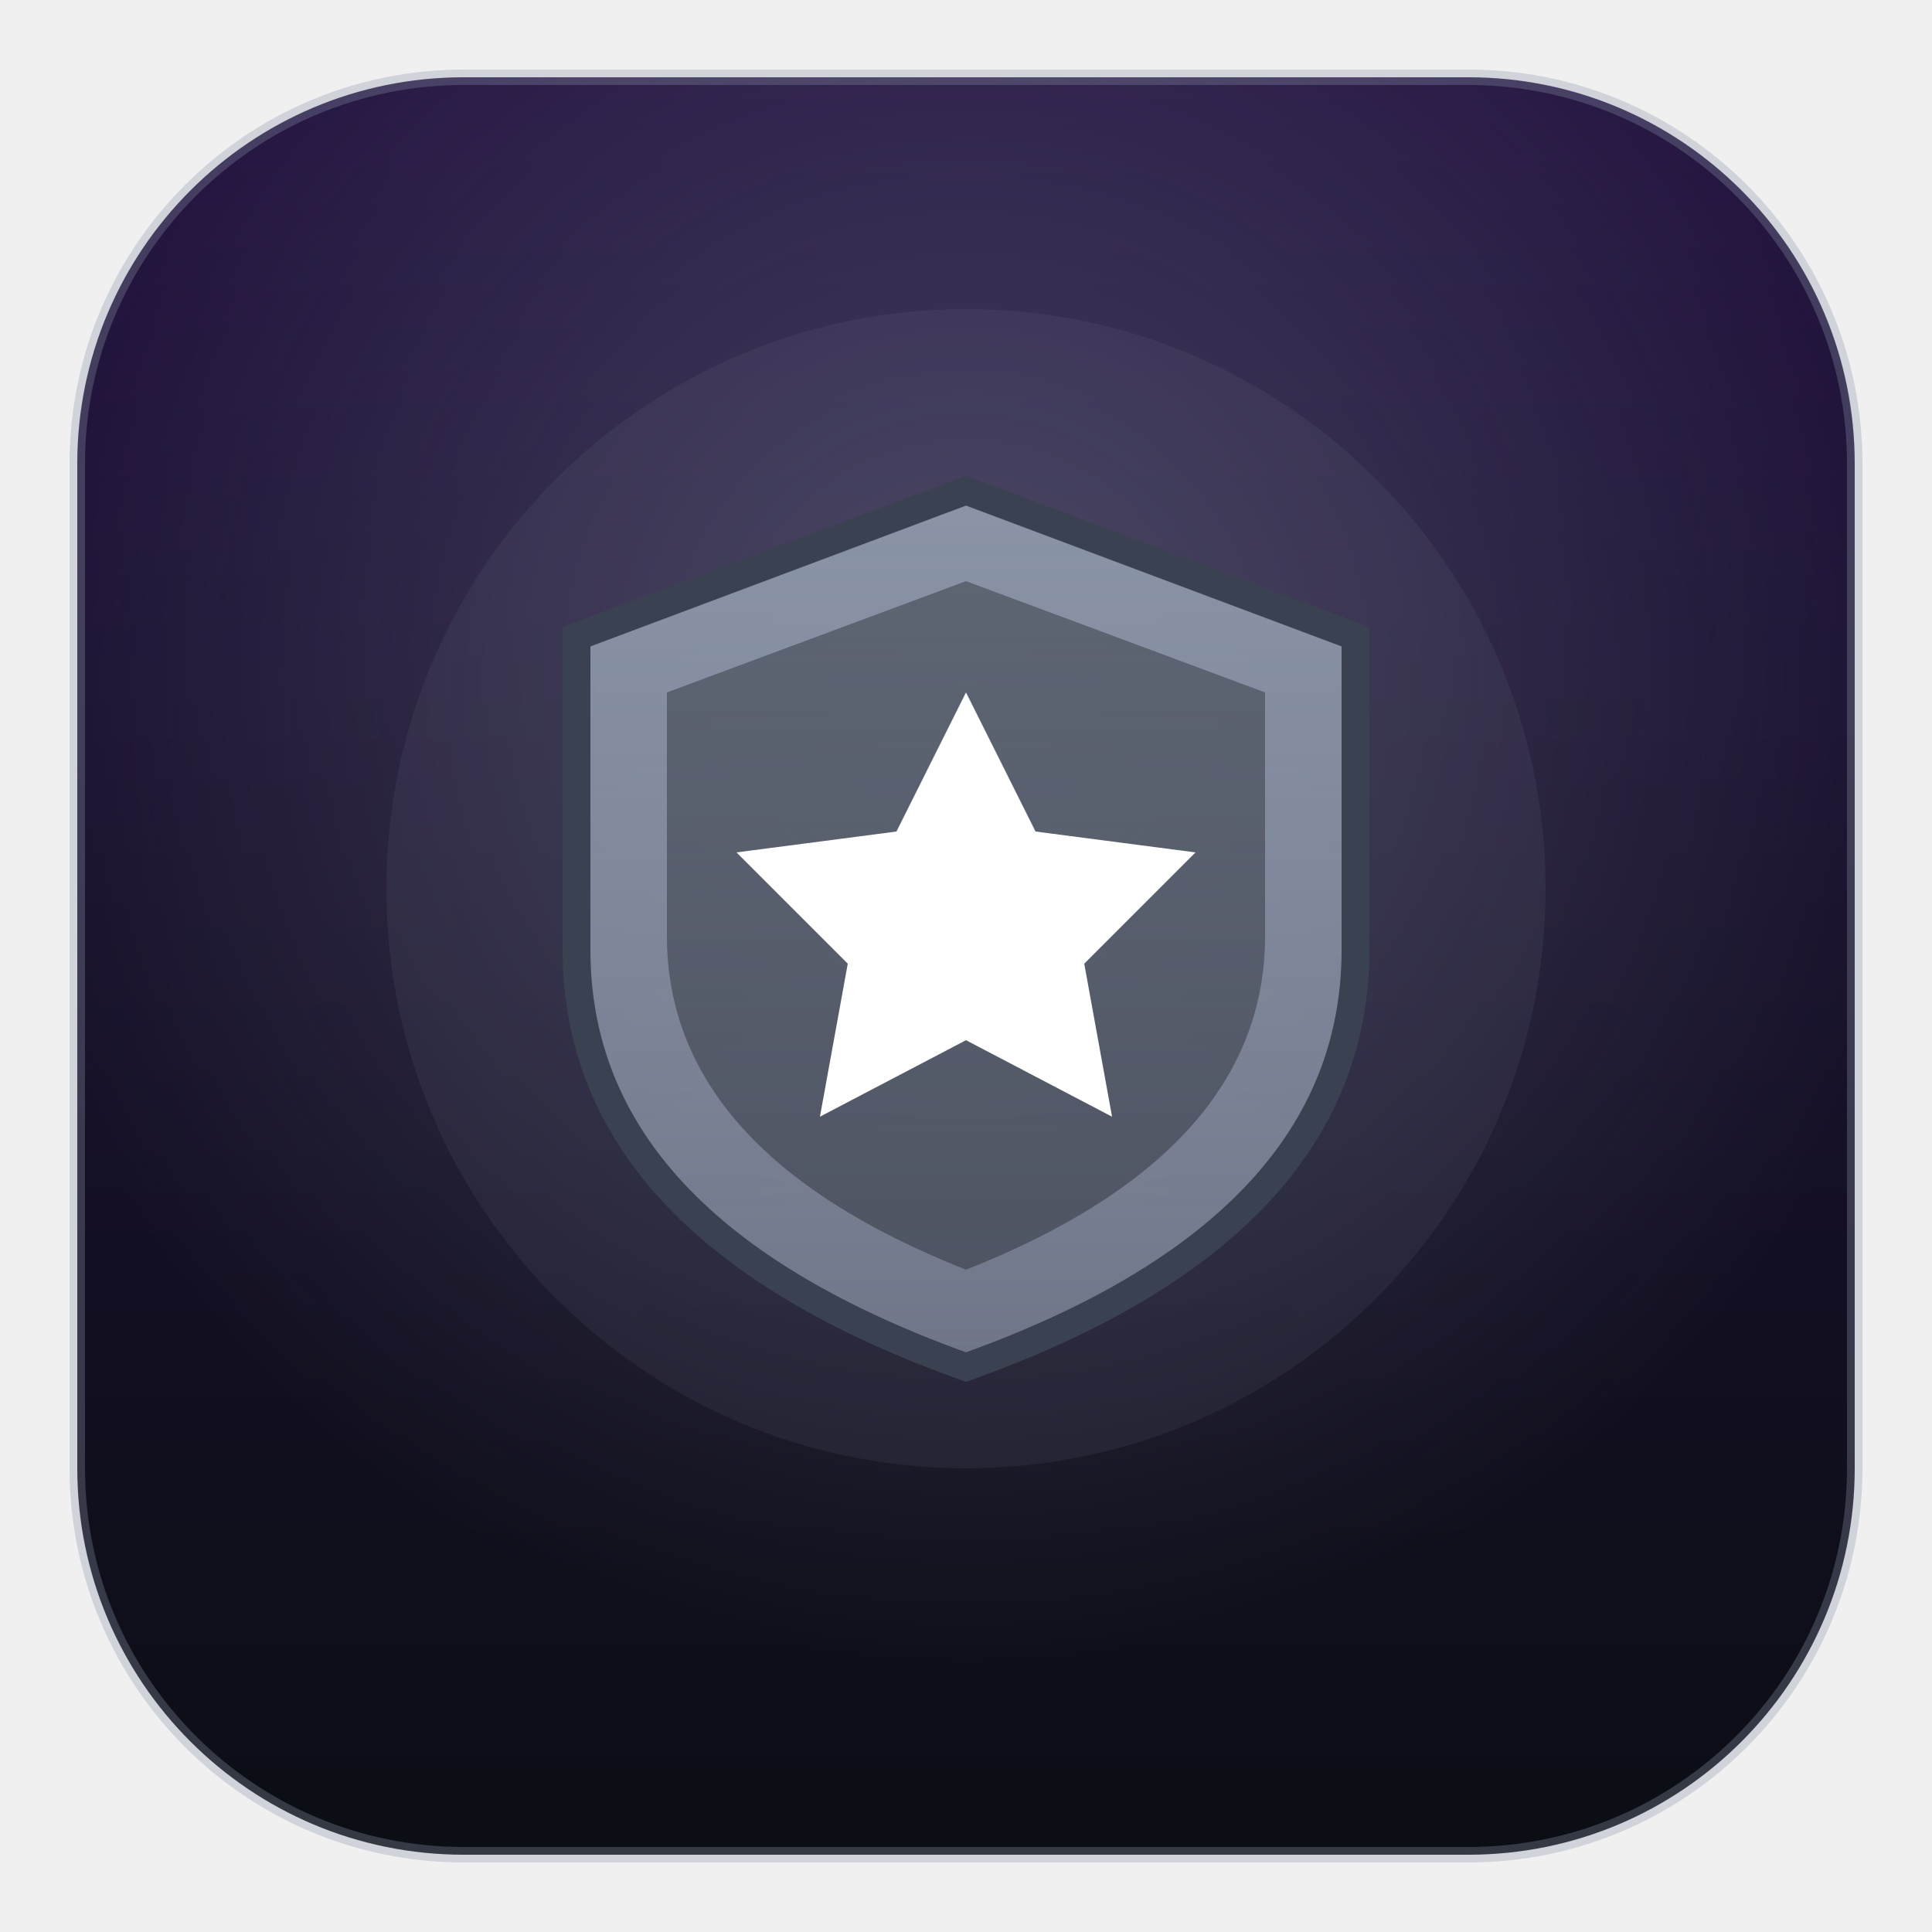
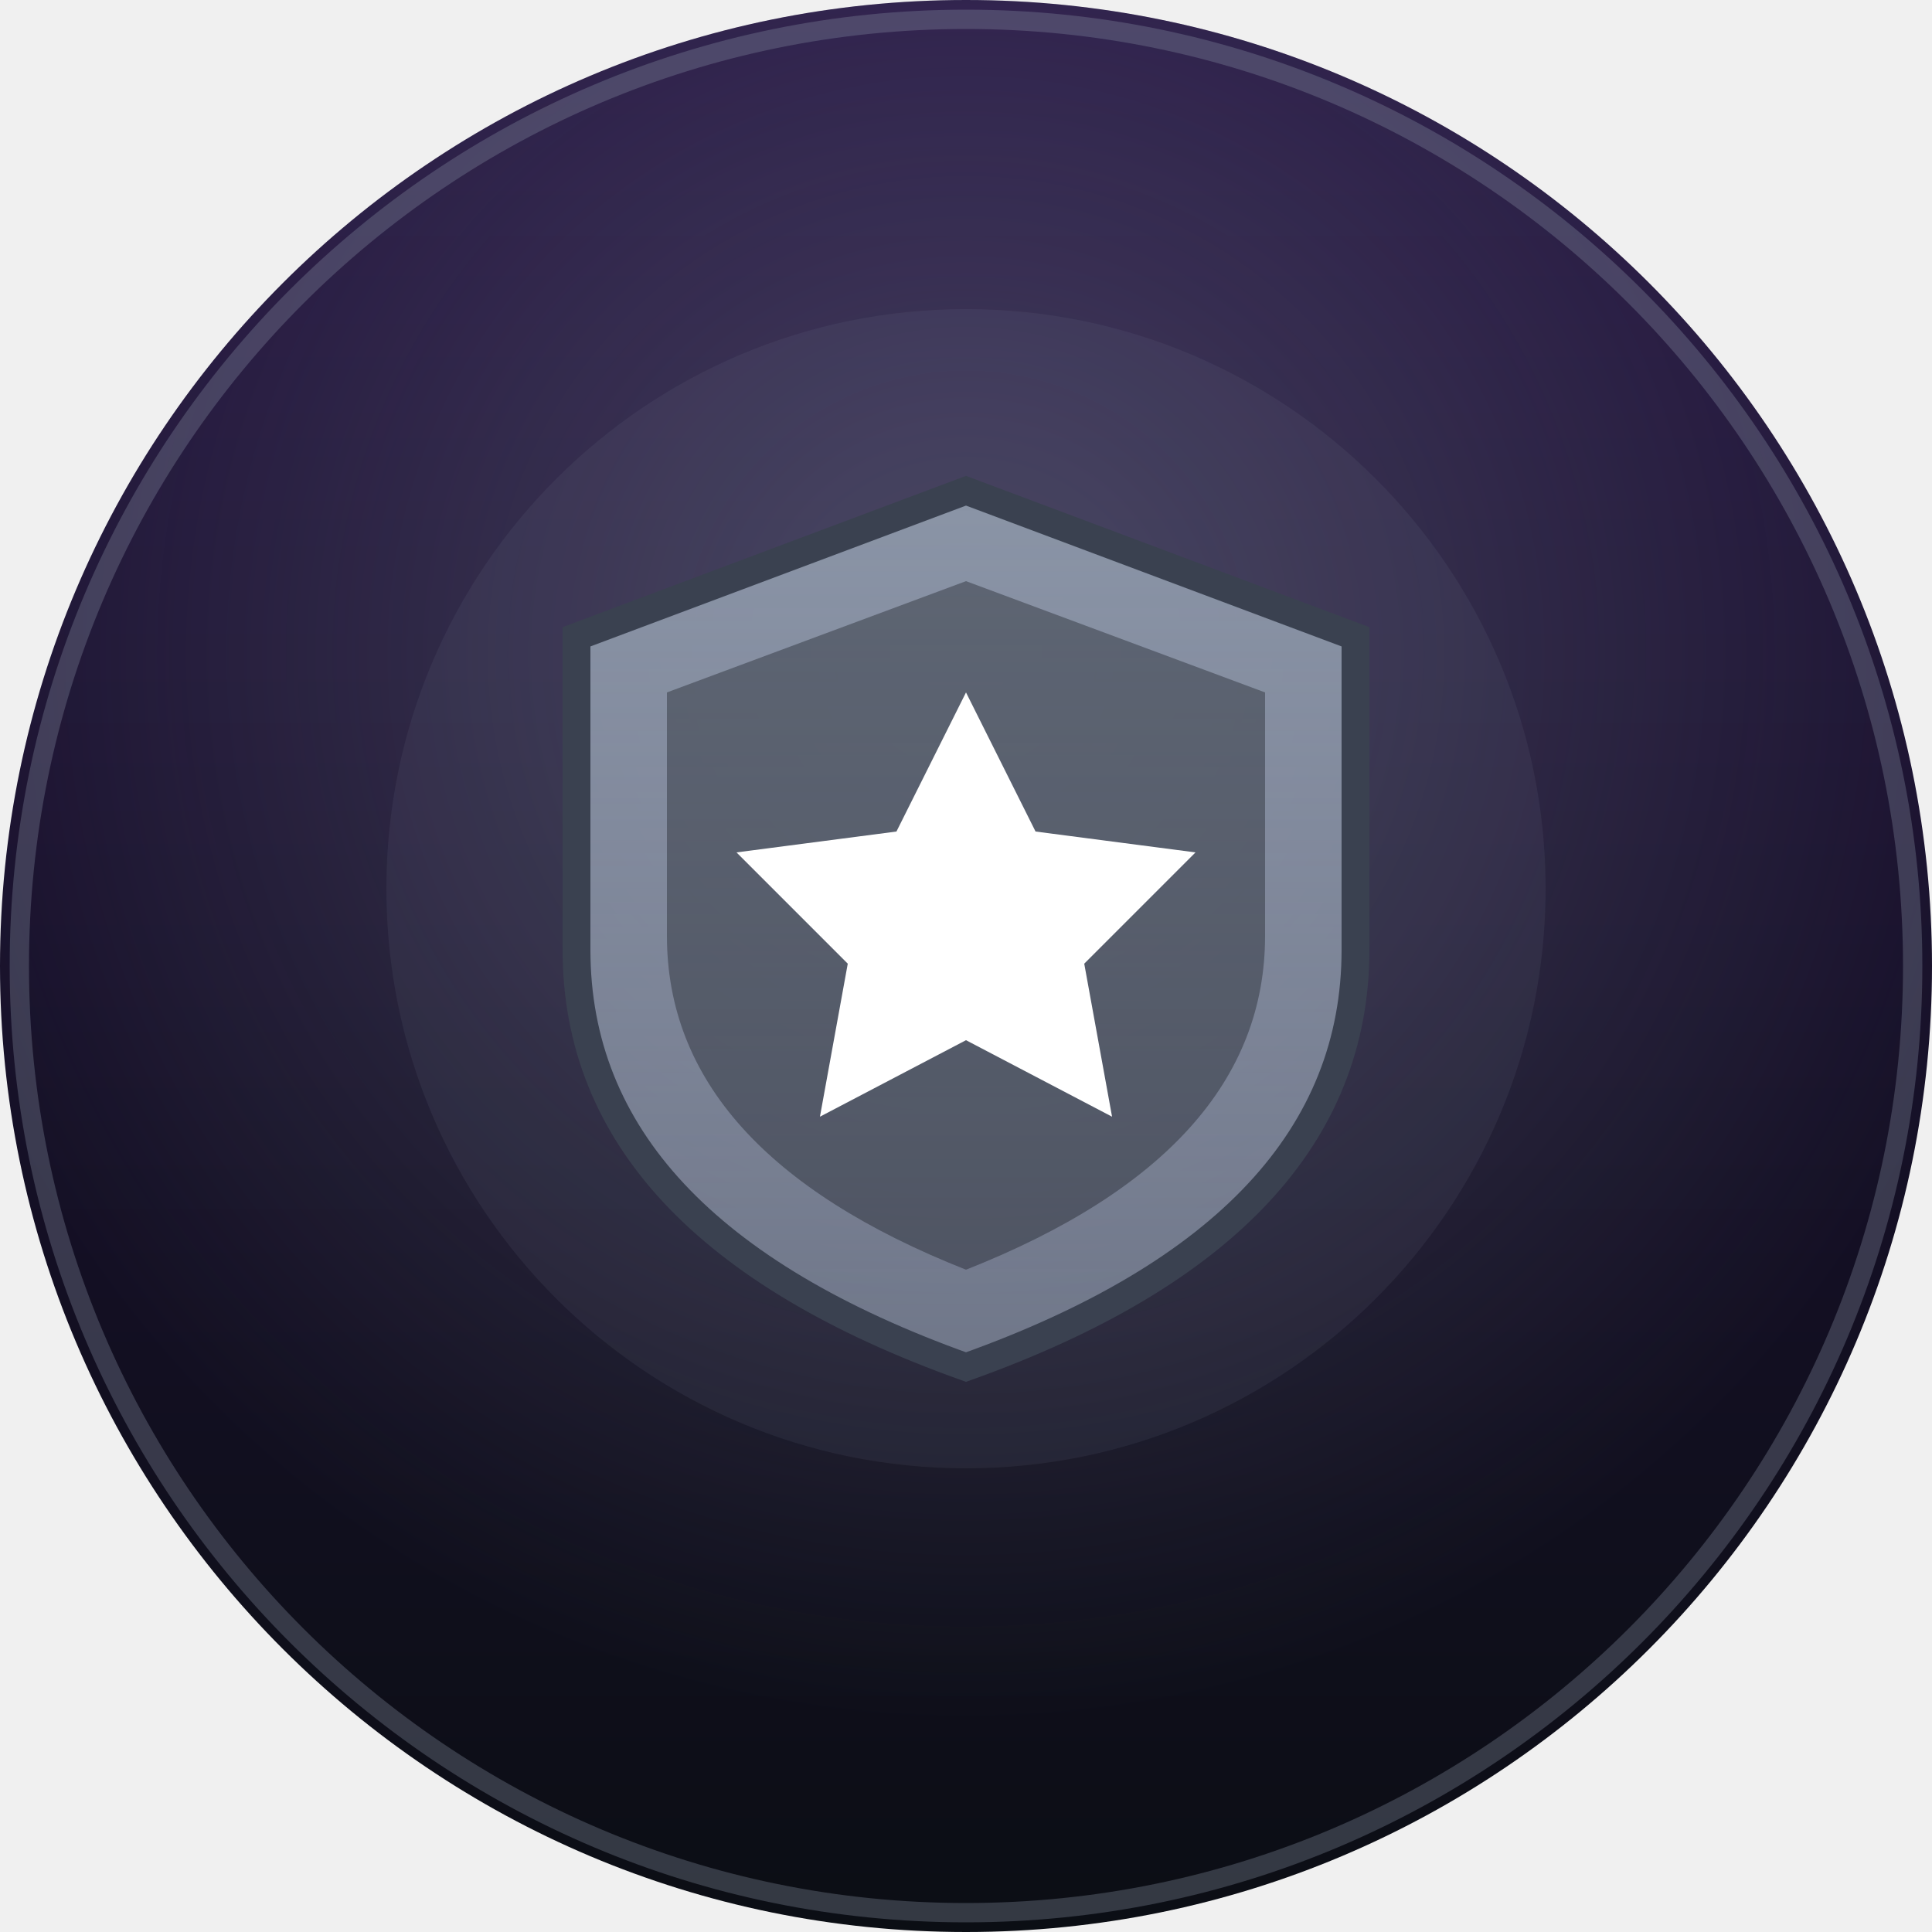
<svg xmlns="http://www.w3.org/2000/svg" viewBox="0 0 200 200">
  <defs>
    <linearGradient id="bgneutral" x1="0" y1="0" x2="0" y2="1">
      <stop offset="0%" stop-color="#231240" />
      <stop offset="100%" stop-color="#0b0e14" />
    </linearGradient>
    <radialGradient id="glowneutral" cx="50%" cy="34%" r="55%">
      <stop offset="0%" stop-color="#8a94a6" stop-opacity="0.36" />
      <stop offset="100%" stop-color="#8a94a6" stop-opacity="0" />
    </radialGradient>
    <linearGradient id="motneutral" x1="0" y1="0" x2="0" y2="1">
      <stop offset="0%" stop-color="#8a94a6" />
      <stop offset="100%" stop-color="#8a94a6" stop-opacity="0.72" />
    </linearGradient>
  </defs>
-   <rect x="8" y="8" width="184" height="184" rx="40" fill="url(#bgneutral)" stroke="#8a94a6" stroke-opacity="0.32" stroke-width="1.6" />
-   <rect x="8" y="8" width="184" height="184" rx="40" fill="url(#glowneutral)" />
+   <circle cx="100" cy="100" r="100" fill="url(#bgneutral)" />
+   <circle cx="100" cy="100" r="100" fill="url(#glowneutral)" />
+   <circle cx="100" cy="100" r="98" fill="none" stroke="#8a94a6" stroke-opacity="0.32" stroke-width="2" />
  <circle cx="100" cy="92" r="60" fill="#8a94a6" fill-opacity="0.10" />
  <g transform="translate(100,94) scale(0.72)">
    <path d="M0,-60 L56,-39 V6 Q56,46 0,66 Q-56,46 -56,6 V-39 Z" fill="url(#motneutral)" stroke="#3a4150" stroke-width="4" />
    <path d="M0,-47 L43,-31 V4 Q43,35 0,52 Q-43,35 -43,4 V-31 Z" fill="#0b0e14" fill-opacity="0.34" />
    <path d="M0,-31 l10,20 l23,3 l-16,16 l4,22 l-21,-11 l-21,11 l4,-22 l-16,-16 l23,-3 Z" fill="#ffffff" />
  </g>
</svg>
